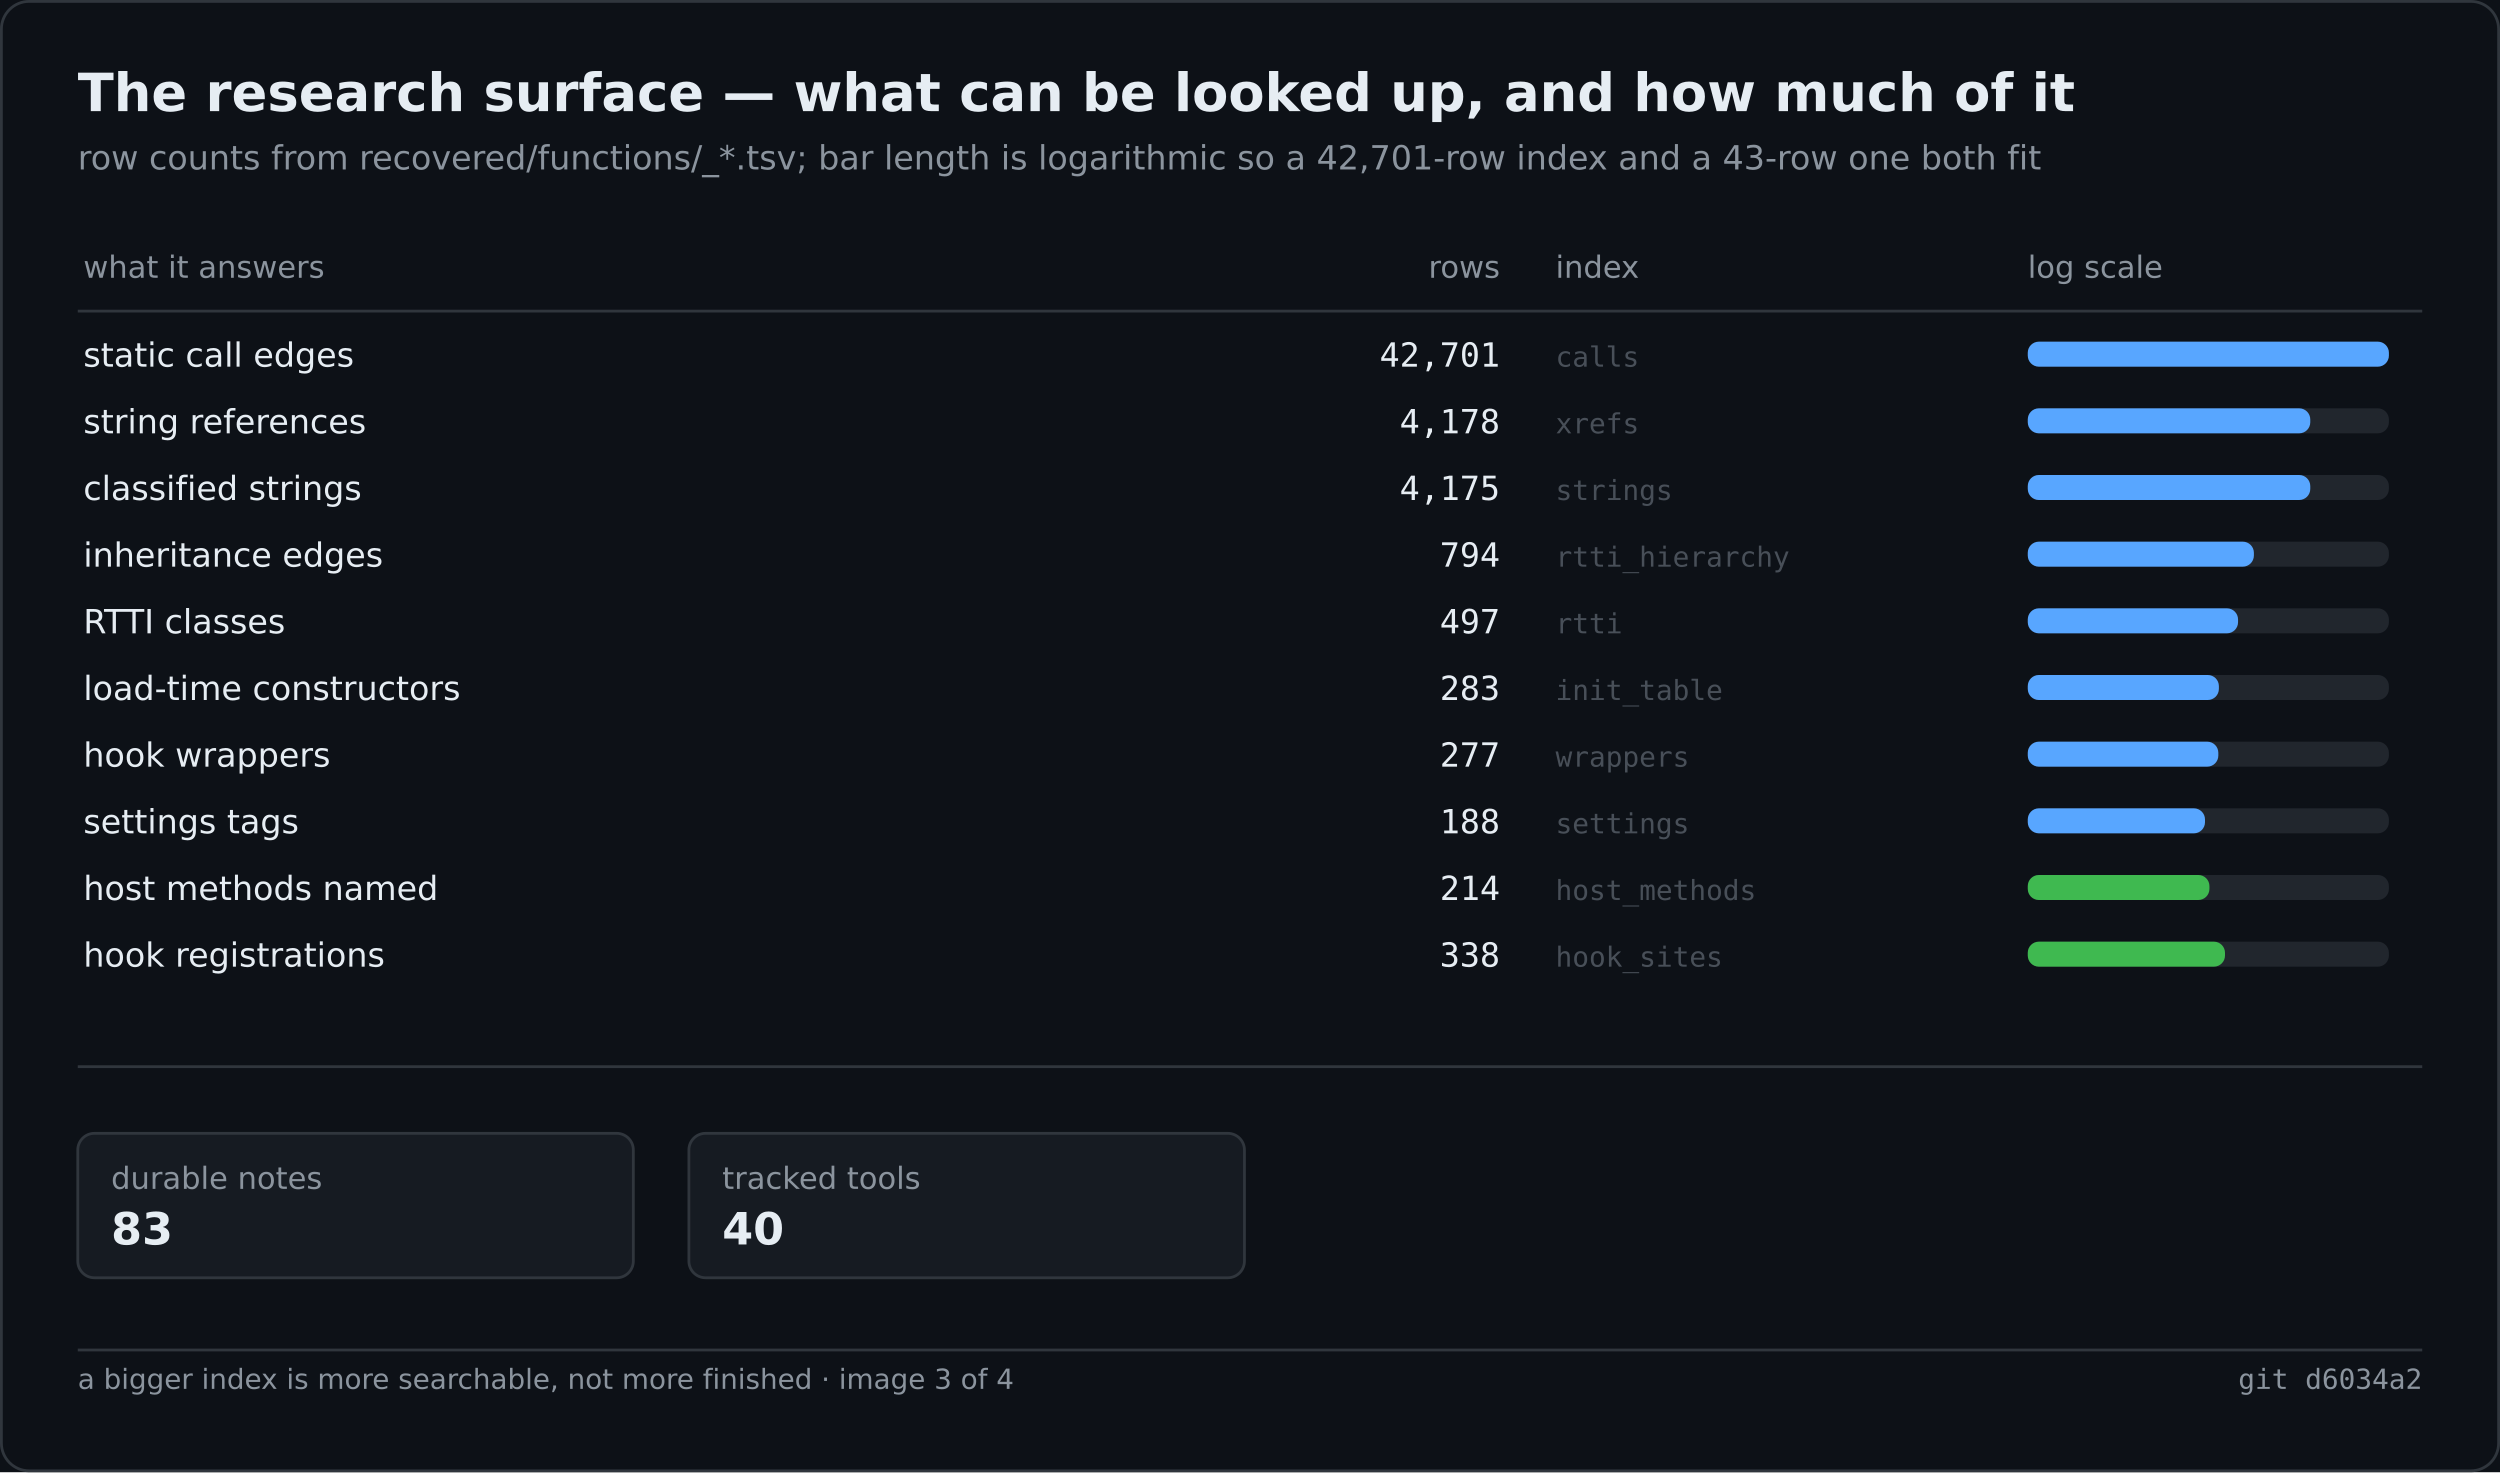
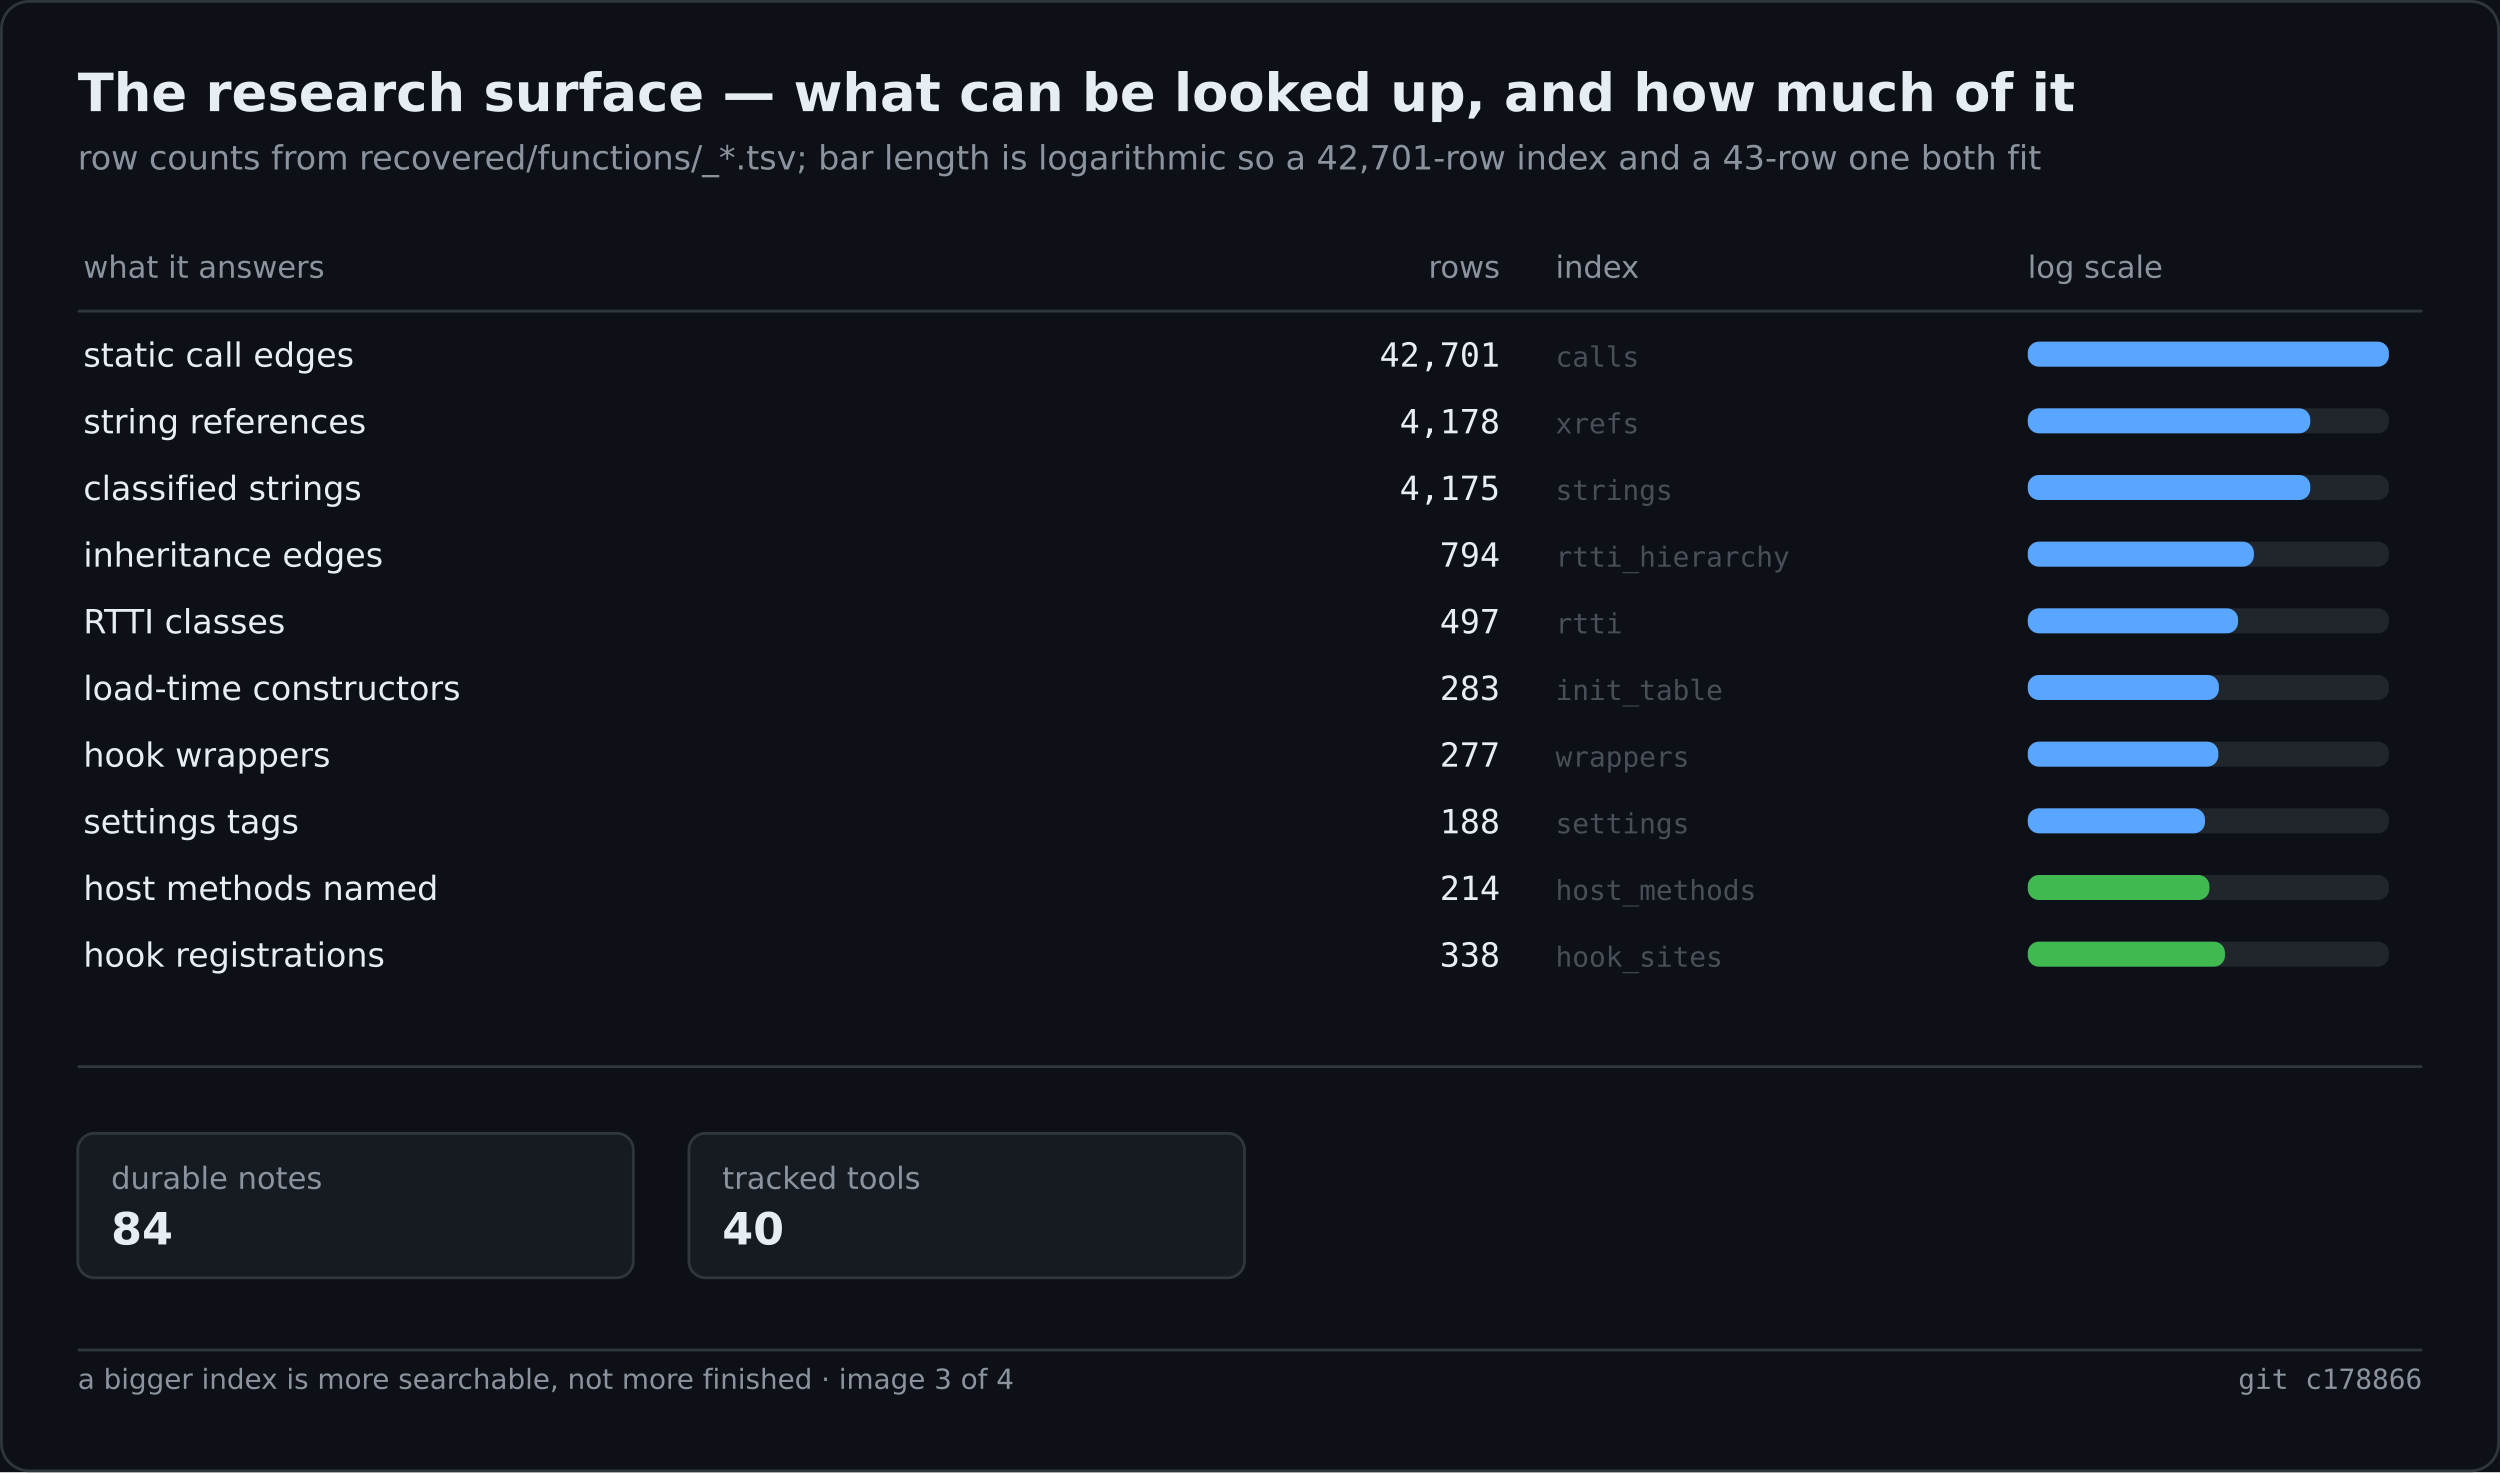
<svg xmlns="http://www.w3.org/2000/svg" width="900" height="530" viewBox="0 0 900 530" role="img" aria-label="The research surface — what can be looked up, and how much of it">
  <rect width="900" height="530" fill="#0d1117" />
  <rect x="0.5" y="0.5" width="899" height="529" fill="none" stroke="#30363d" rx="10" />
  <text x="28" y="40" font-family="Segoe UI,DejaVu Sans,Helvetica,sans-serif" font-size="19" font-weight="600" fill="#e6edf3">The research surface — what can be looked up, and how much of it</text>
  <text x="28" y="61" font-family="Segoe UI,DejaVu Sans,Helvetica,sans-serif" font-size="12" fill="#8b949e">row counts from recovered/functions/_*.tsv; bar length is logarithmic so a 42,701-row index and a 43-row one both fit</text>
  <text x="30.0" y="100.0" font-family="Segoe UI,DejaVu Sans,Helvetica,sans-serif" font-size="11" fill="#8b949e">what it answers</text>
  <text x="540.0" y="100.0" font-family="Segoe UI,DejaVu Sans,Helvetica,sans-serif" font-size="11" fill="#8b949e" text-anchor="end">rows</text>
  <text x="560.0" y="100.0" font-family="Segoe UI,DejaVu Sans,Helvetica,sans-serif" font-size="11" fill="#8b949e">index</text>
  <text x="730.0" y="100.0" font-family="Segoe UI,DejaVu Sans,Helvetica,sans-serif" font-size="11" fill="#8b949e">log scale</text>
  <line x1="28.0" y1="112.0" x2="872.0" y2="112.0" stroke="#30363d" stroke-width="1" />
  <text x="30.0" y="132.0" font-family="Segoe UI,DejaVu Sans,Helvetica,sans-serif" font-size="12" fill="#e6edf3">static call edges</text>
  <text x="540.0" y="132.0" font-family="Cascadia Mono,Consolas,DejaVu Sans Mono,monospace" font-size="12" fill="#e6edf3" text-anchor="end">42,701</text>
  <text x="560.0" y="132.0" font-family="Cascadia Mono,Consolas,DejaVu Sans Mono,monospace" font-size="10" fill="#484f58">calls</text>
  <rect x="730.0" y="123.0" width="130.0" height="9.0" fill="#21262d" rx="4" />
  <rect x="730.0" y="123.0" width="130.0" height="9.0" fill="#58a6ff" rx="4" />
  <text x="30.0" y="156.0" font-family="Segoe UI,DejaVu Sans,Helvetica,sans-serif" font-size="12" fill="#e6edf3">string references</text>
  <text x="540.0" y="156.0" font-family="Cascadia Mono,Consolas,DejaVu Sans Mono,monospace" font-size="12" fill="#e6edf3" text-anchor="end">4,178</text>
  <text x="560.0" y="156.0" font-family="Cascadia Mono,Consolas,DejaVu Sans Mono,monospace" font-size="10" fill="#484f58">xrefs</text>
  <rect x="730.0" y="147.0" width="130.0" height="9.0" fill="#21262d" rx="4" />
  <rect x="730.0" y="147.0" width="101.7" height="9.0" fill="#58a6ff" rx="4" />
  <text x="30.0" y="180.0" font-family="Segoe UI,DejaVu Sans,Helvetica,sans-serif" font-size="12" fill="#e6edf3">classified strings</text>
  <text x="540.0" y="180.0" font-family="Cascadia Mono,Consolas,DejaVu Sans Mono,monospace" font-size="12" fill="#e6edf3" text-anchor="end">4,175</text>
  <text x="560.0" y="180.0" font-family="Cascadia Mono,Consolas,DejaVu Sans Mono,monospace" font-size="10" fill="#484f58">strings</text>
  <rect x="730.0" y="171.0" width="130.0" height="9.0" fill="#21262d" rx="4" />
  <rect x="730.0" y="171.0" width="101.7" height="9.0" fill="#58a6ff" rx="4" />
  <text x="30.0" y="204.0" font-family="Segoe UI,DejaVu Sans,Helvetica,sans-serif" font-size="12" fill="#e6edf3">inheritance edges</text>
  <text x="540.0" y="204.0" font-family="Cascadia Mono,Consolas,DejaVu Sans Mono,monospace" font-size="12" fill="#e6edf3" text-anchor="end">794</text>
  <text x="560.0" y="204.0" font-family="Cascadia Mono,Consolas,DejaVu Sans Mono,monospace" font-size="10" fill="#484f58">rtti_hierarchy</text>
  <rect x="730.0" y="195.0" width="130.0" height="9.0" fill="#21262d" rx="4" />
  <rect x="730.0" y="195.0" width="81.4" height="9.0" fill="#58a6ff" rx="4" />
  <text x="30.0" y="228.0" font-family="Segoe UI,DejaVu Sans,Helvetica,sans-serif" font-size="12" fill="#e6edf3">RTTI classes</text>
  <text x="540.0" y="228.0" font-family="Cascadia Mono,Consolas,DejaVu Sans Mono,monospace" font-size="12" fill="#e6edf3" text-anchor="end">497</text>
  <text x="560.0" y="228.0" font-family="Cascadia Mono,Consolas,DejaVu Sans Mono,monospace" font-size="10" fill="#484f58">rtti</text>
  <rect x="730.0" y="219.0" width="130.0" height="9.0" fill="#21262d" rx="4" />
  <rect x="730.0" y="219.0" width="75.7" height="9.0" fill="#58a6ff" rx="4" />
  <text x="30.0" y="252.0" font-family="Segoe UI,DejaVu Sans,Helvetica,sans-serif" font-size="12" fill="#e6edf3">load-time constructors</text>
  <text x="540.0" y="252.0" font-family="Cascadia Mono,Consolas,DejaVu Sans Mono,monospace" font-size="12" fill="#e6edf3" text-anchor="end">283</text>
  <text x="560.0" y="252.0" font-family="Cascadia Mono,Consolas,DejaVu Sans Mono,monospace" font-size="10" fill="#484f58">init_table</text>
  <rect x="730.0" y="243.0" width="130.0" height="9.0" fill="#21262d" rx="4" />
  <rect x="730.0" y="243.0" width="68.8" height="9.0" fill="#58a6ff" rx="4" />
  <text x="30.0" y="276.0" font-family="Segoe UI,DejaVu Sans,Helvetica,sans-serif" font-size="12" fill="#e6edf3">hook wrappers</text>
  <text x="540.0" y="276.0" font-family="Cascadia Mono,Consolas,DejaVu Sans Mono,monospace" font-size="12" fill="#e6edf3" text-anchor="end">277</text>
  <text x="560.0" y="276.0" font-family="Cascadia Mono,Consolas,DejaVu Sans Mono,monospace" font-size="10" fill="#484f58">wrappers</text>
  <rect x="730.0" y="267.0" width="130.0" height="9.0" fill="#21262d" rx="4" />
  <rect x="730.0" y="267.0" width="68.6" height="9.0" fill="#58a6ff" rx="4" />
  <text x="30.0" y="300.0" font-family="Segoe UI,DejaVu Sans,Helvetica,sans-serif" font-size="12" fill="#e6edf3">settings tags</text>
  <text x="540.0" y="300.0" font-family="Cascadia Mono,Consolas,DejaVu Sans Mono,monospace" font-size="12" fill="#e6edf3" text-anchor="end">188</text>
  <text x="560.0" y="300.0" font-family="Cascadia Mono,Consolas,DejaVu Sans Mono,monospace" font-size="10" fill="#484f58">settings</text>
  <rect x="730.0" y="291.0" width="130.0" height="9.0" fill="#21262d" rx="4" />
  <rect x="730.0" y="291.0" width="63.8" height="9.0" fill="#58a6ff" rx="4" />
  <text x="30.0" y="324.0" font-family="Segoe UI,DejaVu Sans,Helvetica,sans-serif" font-size="12" fill="#e6edf3">host methods named</text>
  <text x="540.0" y="324.0" font-family="Cascadia Mono,Consolas,DejaVu Sans Mono,monospace" font-size="12" fill="#e6edf3" text-anchor="end">214</text>
  <text x="560.0" y="324.0" font-family="Cascadia Mono,Consolas,DejaVu Sans Mono,monospace" font-size="10" fill="#484f58">host_methods</text>
  <rect x="730.0" y="315.0" width="130.0" height="9.0" fill="#21262d" rx="4" />
  <rect x="730.0" y="315.0" width="65.4" height="9.0" fill="#3fb950" rx="4" />
  <text x="30.0" y="348.0" font-family="Segoe UI,DejaVu Sans,Helvetica,sans-serif" font-size="12" fill="#e6edf3">hook registrations</text>
  <text x="540.0" y="348.0" font-family="Cascadia Mono,Consolas,DejaVu Sans Mono,monospace" font-size="12" fill="#e6edf3" text-anchor="end">338</text>
  <text x="560.0" y="348.0" font-family="Cascadia Mono,Consolas,DejaVu Sans Mono,monospace" font-size="10" fill="#484f58">hook_sites</text>
  <rect x="730.0" y="339.0" width="130.0" height="9.0" fill="#21262d" rx="4" />
  <rect x="730.0" y="339.0" width="71.0" height="9.0" fill="#3fb950" rx="4" />
  <line x1="28.0" y1="384.0" x2="872.0" y2="384.0" stroke="#30363d" stroke-width="1" />
  <rect x="28.0" y="408.0" width="200.0" height="52.0" fill="#161b22" rx="6" stroke="#30363d" stroke-width="1" />
  <text x="40.0" y="428.0" font-family="Segoe UI,DejaVu Sans,Helvetica,sans-serif" font-size="11" fill="#8b949e">durable notes</text>
-   <text x="40.0" y="448.0" font-family="Segoe UI,DejaVu Sans,Helvetica,sans-serif" font-size="16" fill="#e6edf3" font-weight="600">83</text>
+   <text x="40.0" y="448.0" font-family="Segoe UI,DejaVu Sans,Helvetica,sans-serif" font-size="16" fill="#e6edf3" font-weight="600">84</text>
  <rect x="248.0" y="408.0" width="200.0" height="52.0" fill="#161b22" rx="6" stroke="#30363d" stroke-width="1" />
  <text x="260.0" y="428.0" font-family="Segoe UI,DejaVu Sans,Helvetica,sans-serif" font-size="11" fill="#8b949e">tracked tools</text>
  <text x="260.0" y="448.0" font-family="Segoe UI,DejaVu Sans,Helvetica,sans-serif" font-size="16" fill="#e6edf3" font-weight="600">40</text>
  <line x1="28.0" y1="486.0" x2="872.0" y2="486.0" stroke="#30363d" stroke-width="1" />
  <text x="28.0" y="500.0" font-family="Segoe UI,DejaVu Sans,Helvetica,sans-serif" font-size="10" fill="#8b949e">a bigger index is more searchable, not more finished · image 3 of 4</text>
-   <text x="872.0" y="500.0" font-family="Cascadia Mono,Consolas,DejaVu Sans Mono,monospace" font-size="10" fill="#8b949e" text-anchor="end">git d6034a2</text>
+   <text x="872.0" y="500.0" font-family="Cascadia Mono,Consolas,DejaVu Sans Mono,monospace" font-size="10" fill="#8b949e" text-anchor="end">git c178866</text>
</svg>
